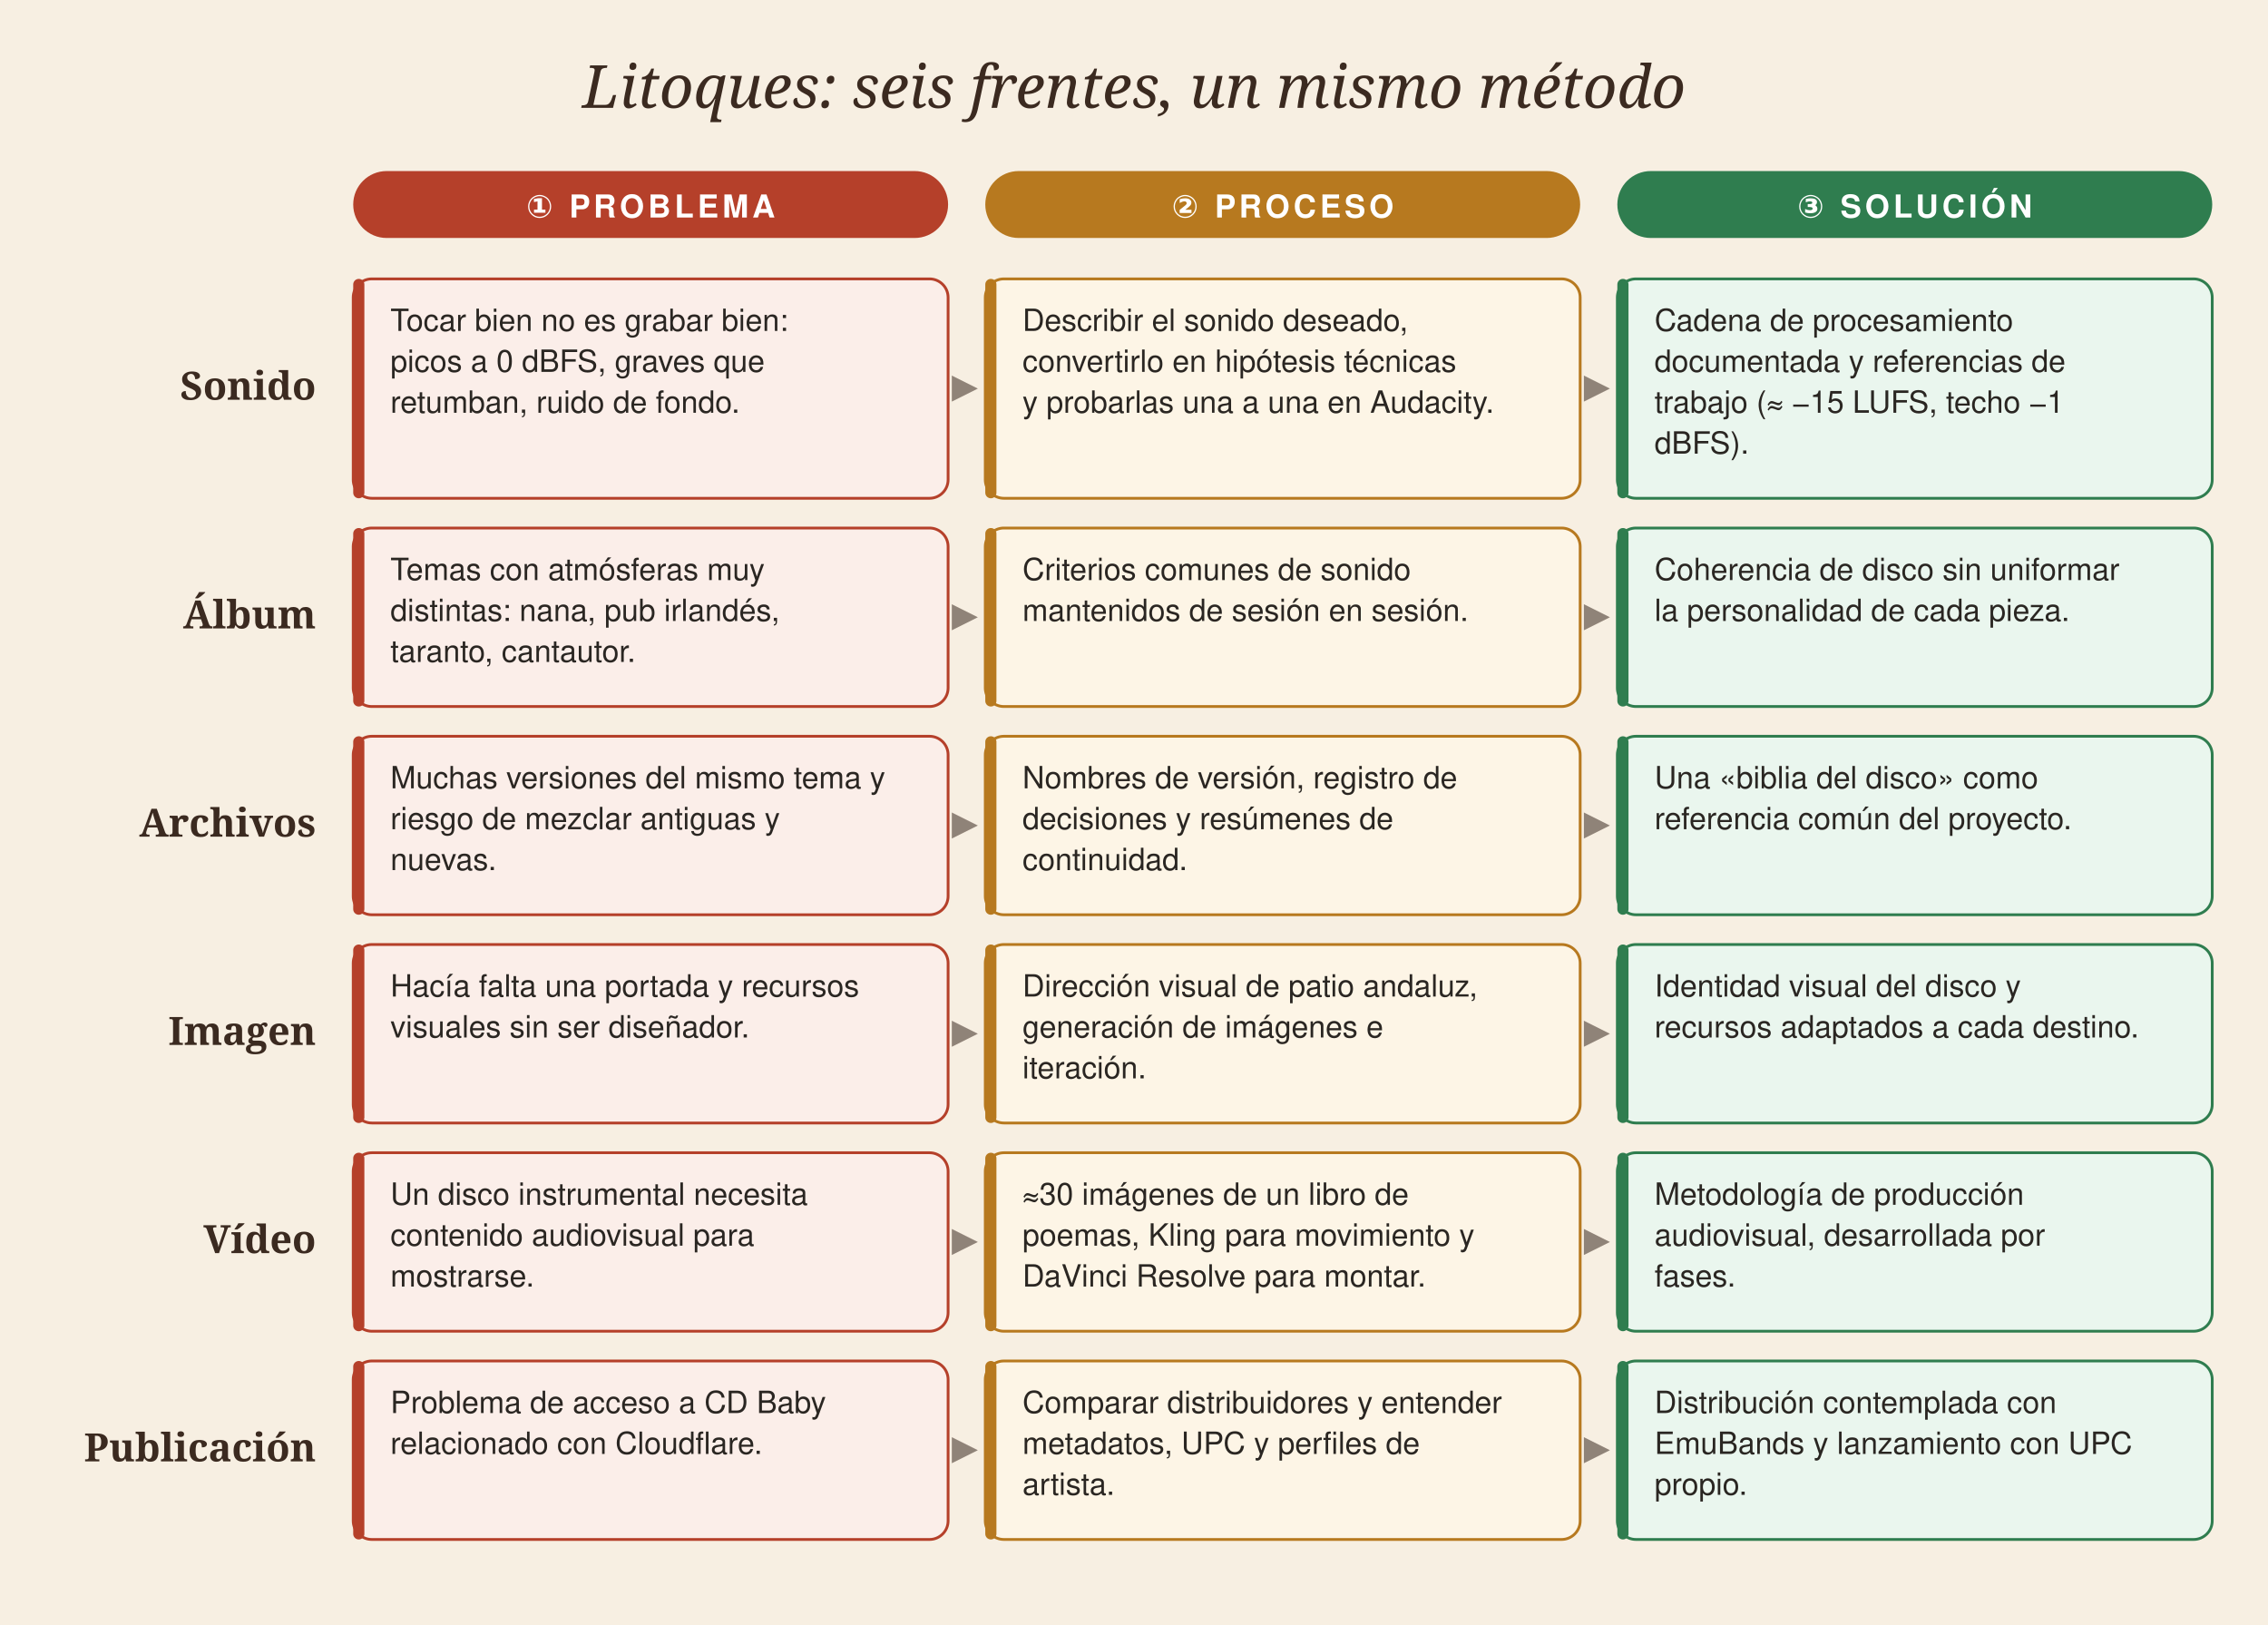
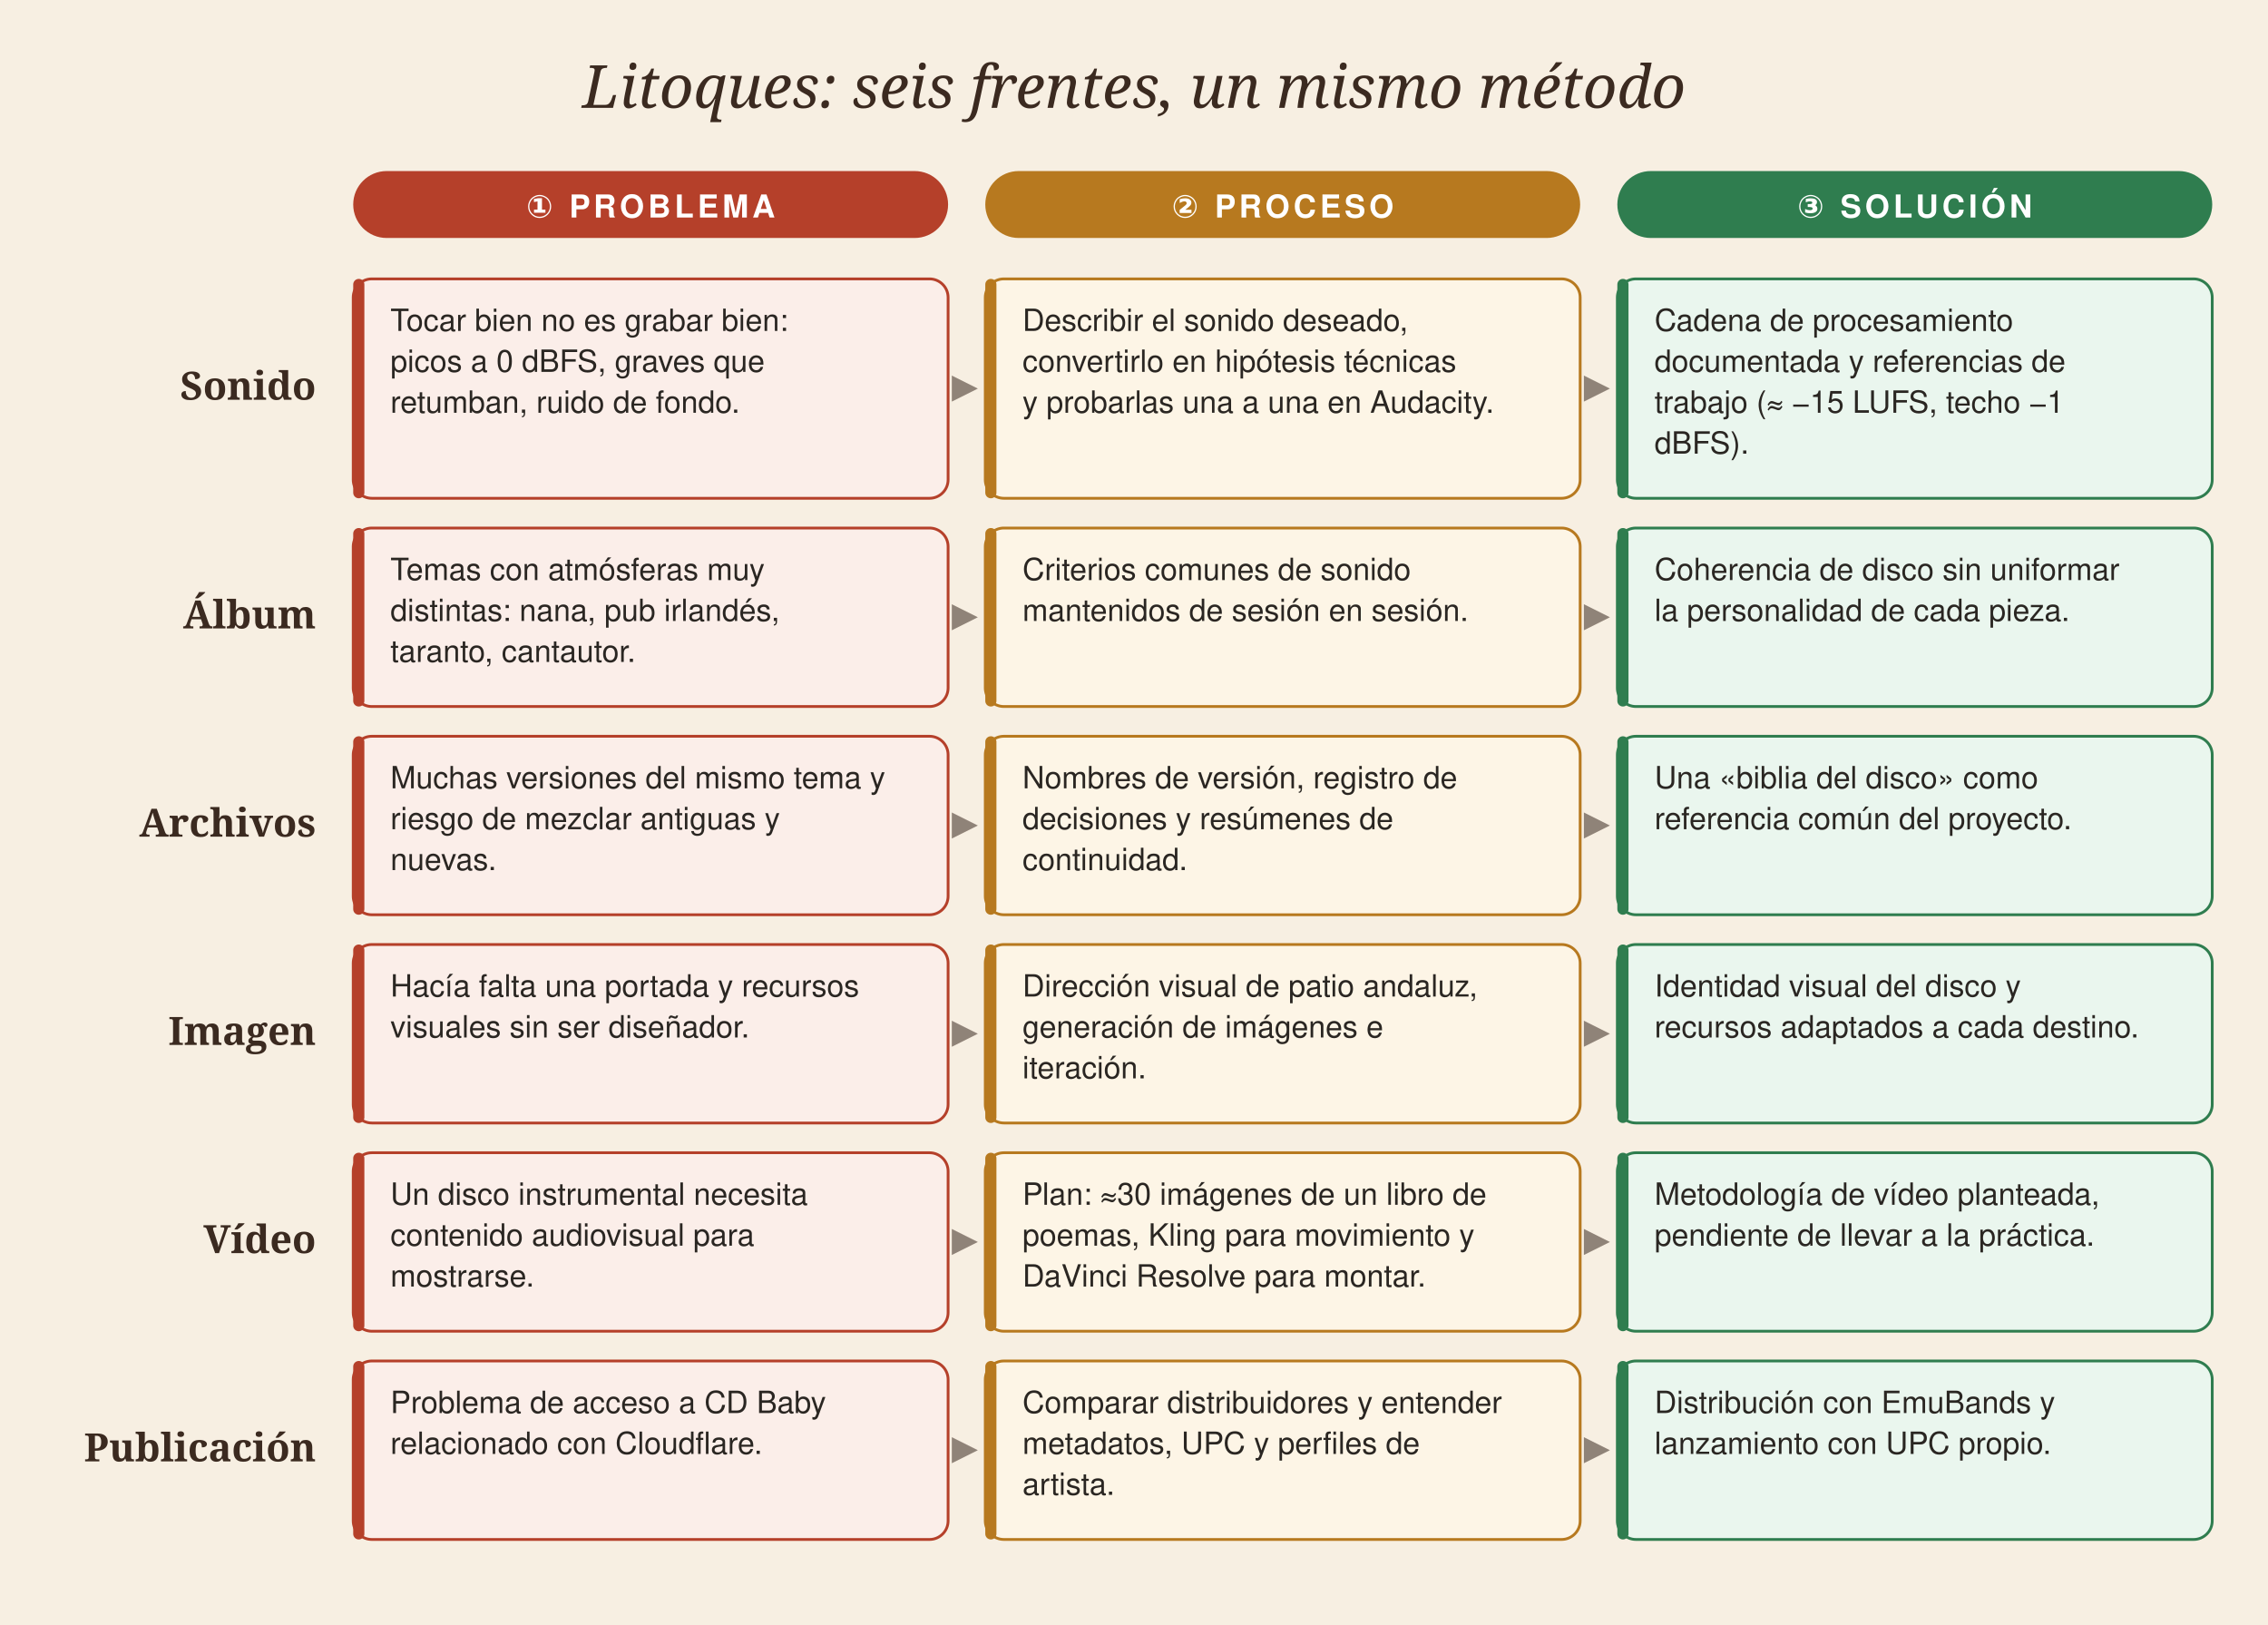
<svg xmlns="http://www.w3.org/2000/svg" viewBox="0 0 1220 874" width="1220" height="874">
  <rect width="1220" height="874" fill="#f7efe2" />
  <text x="610.0" y="58" text-anchor="middle" font-family="Georgia, serif" font-size="32" font-style="italic" fill="#3b2a20">Litoques: seis frentes, un mismo método</text>
  <rect x="190" y="92" width="320" height="36" rx="18" fill="#b5402a" />
  <text x="350.0" y="117" text-anchor="middle" font-family="Helvetica, Arial, sans-serif" font-size="17" font-weight="700" letter-spacing="2" fill="#fff">① PROBLEMA</text>
  <rect x="530" y="92" width="320" height="36" rx="18" fill="#b7791f" />
  <text x="690.0" y="117" text-anchor="middle" font-family="Helvetica, Arial, sans-serif" font-size="17" font-weight="700" letter-spacing="2" fill="#fff">② PROCESO</text>
  <rect x="870" y="92" width="320" height="36" rx="18" fill="#2f7d4f" />
  <text x="1030.0" y="117" text-anchor="middle" font-family="Helvetica, Arial, sans-serif" font-size="17" font-weight="700" letter-spacing="2" fill="#fff">③ SOLUCIÓN</text>
  <text x="170" y="215.0" text-anchor="end" font-family="Georgia, serif" font-size="21" font-weight="700" fill="#3b2a20">Sonido</text>
  <rect x="190" y="150" width="320" height="118" rx="10" fill="#fbeee9" stroke="#b5402a" stroke-width="1.5" />
  <rect x="190" y="150" width="6" height="118" rx="3" fill="#b5402a" />
  <text x="210" y="178" font-family="Helvetica, Arial, sans-serif" font-size="16.5" fill="#2a2622">Tocar bien no es grabar bien:</text>
  <text x="210" y="200" font-family="Helvetica, Arial, sans-serif" font-size="16.5" fill="#2a2622">picos a 0 dBFS, graves que</text>
  <text x="210" y="222" font-family="Helvetica, Arial, sans-serif" font-size="16.5" fill="#2a2622">retumban, ruido de fondo.</text>
  <path d="M512 202.0 l14 7 l-14 7 z" fill="#3b2a20" opacity="0.55" />
  <rect x="530" y="150" width="320" height="118" rx="10" fill="#fdf5e6" stroke="#b7791f" stroke-width="1.5" />
  <rect x="530" y="150" width="6" height="118" rx="3" fill="#b7791f" />
  <text x="550" y="178" font-family="Helvetica, Arial, sans-serif" font-size="16.5" fill="#2a2622">Describir el sonido deseado,</text>
  <text x="550" y="200" font-family="Helvetica, Arial, sans-serif" font-size="16.5" fill="#2a2622">convertirlo en hipótesis técnicas</text>
  <text x="550" y="222" font-family="Helvetica, Arial, sans-serif" font-size="16.5" fill="#2a2622">y probarlas una a una en Audacity.</text>
  <path d="M852 202.0 l14 7 l-14 7 z" fill="#3b2a20" opacity="0.55" />
  <rect x="870" y="150" width="320" height="118" rx="10" fill="#eaf6ee" stroke="#2f7d4f" stroke-width="1.5" />
  <rect x="870" y="150" width="6" height="118" rx="3" fill="#2f7d4f" />
  <text x="890" y="178" font-family="Helvetica, Arial, sans-serif" font-size="16.5" fill="#2a2622">Cadena de procesamiento</text>
  <text x="890" y="200" font-family="Helvetica, Arial, sans-serif" font-size="16.5" fill="#2a2622">documentada y referencias de</text>
  <text x="890" y="222" font-family="Helvetica, Arial, sans-serif" font-size="16.5" fill="#2a2622">trabajo (≈ −15 LUFS, techo −1</text>
  <text x="890" y="244" font-family="Helvetica, Arial, sans-serif" font-size="16.5" fill="#2a2622">dBFS).</text>
  <text x="170" y="338.0" text-anchor="end" font-family="Georgia, serif" font-size="21" font-weight="700" fill="#3b2a20">Álbum</text>
  <rect x="190" y="284" width="320" height="96" rx="10" fill="#fbeee9" stroke="#b5402a" stroke-width="1.5" />
  <rect x="190" y="284" width="6" height="96" rx="3" fill="#b5402a" />
  <text x="210" y="312" font-family="Helvetica, Arial, sans-serif" font-size="16.5" fill="#2a2622">Temas con atmósferas muy</text>
  <text x="210" y="334" font-family="Helvetica, Arial, sans-serif" font-size="16.5" fill="#2a2622">distintas: nana, pub irlandés,</text>
  <text x="210" y="356" font-family="Helvetica, Arial, sans-serif" font-size="16.5" fill="#2a2622">taranto, cantautor.</text>
  <path d="M512 325.0 l14 7 l-14 7 z" fill="#3b2a20" opacity="0.55" />
  <rect x="530" y="284" width="320" height="96" rx="10" fill="#fdf5e6" stroke="#b7791f" stroke-width="1.5" />
  <rect x="530" y="284" width="6" height="96" rx="3" fill="#b7791f" />
  <text x="550" y="312" font-family="Helvetica, Arial, sans-serif" font-size="16.5" fill="#2a2622">Criterios comunes de sonido</text>
  <text x="550" y="334" font-family="Helvetica, Arial, sans-serif" font-size="16.5" fill="#2a2622">mantenidos de sesión en sesión.</text>
  <path d="M852 325.0 l14 7 l-14 7 z" fill="#3b2a20" opacity="0.55" />
  <rect x="870" y="284" width="320" height="96" rx="10" fill="#eaf6ee" stroke="#2f7d4f" stroke-width="1.5" />
  <rect x="870" y="284" width="6" height="96" rx="3" fill="#2f7d4f" />
  <text x="890" y="312" font-family="Helvetica, Arial, sans-serif" font-size="16.5" fill="#2a2622">Coherencia de disco sin uniformar</text>
  <text x="890" y="334" font-family="Helvetica, Arial, sans-serif" font-size="16.5" fill="#2a2622">la personalidad de cada pieza.</text>
  <text x="170" y="450.0" text-anchor="end" font-family="Georgia, serif" font-size="21" font-weight="700" fill="#3b2a20">Archivos</text>
  <rect x="190" y="396" width="320" height="96" rx="10" fill="#fbeee9" stroke="#b5402a" stroke-width="1.5" />
  <rect x="190" y="396" width="6" height="96" rx="3" fill="#b5402a" />
  <text x="210" y="424" font-family="Helvetica, Arial, sans-serif" font-size="16.5" fill="#2a2622">Muchas versiones del mismo tema y</text>
  <text x="210" y="446" font-family="Helvetica, Arial, sans-serif" font-size="16.5" fill="#2a2622">riesgo de mezclar antiguas y</text>
  <text x="210" y="468" font-family="Helvetica, Arial, sans-serif" font-size="16.5" fill="#2a2622">nuevas.</text>
  <path d="M512 437.0 l14 7 l-14 7 z" fill="#3b2a20" opacity="0.55" />
  <rect x="530" y="396" width="320" height="96" rx="10" fill="#fdf5e6" stroke="#b7791f" stroke-width="1.5" />
  <rect x="530" y="396" width="6" height="96" rx="3" fill="#b7791f" />
  <text x="550" y="424" font-family="Helvetica, Arial, sans-serif" font-size="16.5" fill="#2a2622">Nombres de versión, registro de</text>
  <text x="550" y="446" font-family="Helvetica, Arial, sans-serif" font-size="16.5" fill="#2a2622">decisiones y resúmenes de</text>
  <text x="550" y="468" font-family="Helvetica, Arial, sans-serif" font-size="16.5" fill="#2a2622">continuidad.</text>
  <path d="M852 437.0 l14 7 l-14 7 z" fill="#3b2a20" opacity="0.55" />
  <rect x="870" y="396" width="320" height="96" rx="10" fill="#eaf6ee" stroke="#2f7d4f" stroke-width="1.5" />
  <rect x="870" y="396" width="6" height="96" rx="3" fill="#2f7d4f" />
  <text x="890" y="424" font-family="Helvetica, Arial, sans-serif" font-size="16.5" fill="#2a2622">Una «biblia del disco» como</text>
  <text x="890" y="446" font-family="Helvetica, Arial, sans-serif" font-size="16.5" fill="#2a2622">referencia común del proyecto.</text>
  <text x="170" y="562.0" text-anchor="end" font-family="Georgia, serif" font-size="21" font-weight="700" fill="#3b2a20">Imagen</text>
  <rect x="190" y="508" width="320" height="96" rx="10" fill="#fbeee9" stroke="#b5402a" stroke-width="1.5" />
  <rect x="190" y="508" width="6" height="96" rx="3" fill="#b5402a" />
  <text x="210" y="536" font-family="Helvetica, Arial, sans-serif" font-size="16.5" fill="#2a2622">Hacía falta una portada y recursos</text>
  <text x="210" y="558" font-family="Helvetica, Arial, sans-serif" font-size="16.5" fill="#2a2622">visuales sin ser diseñador.</text>
  <path d="M512 549.0 l14 7 l-14 7 z" fill="#3b2a20" opacity="0.55" />
  <rect x="530" y="508" width="320" height="96" rx="10" fill="#fdf5e6" stroke="#b7791f" stroke-width="1.5" />
  <rect x="530" y="508" width="6" height="96" rx="3" fill="#b7791f" />
  <text x="550" y="536" font-family="Helvetica, Arial, sans-serif" font-size="16.5" fill="#2a2622">Dirección visual de patio andaluz,</text>
  <text x="550" y="558" font-family="Helvetica, Arial, sans-serif" font-size="16.5" fill="#2a2622">generación de imágenes e</text>
  <text x="550" y="580" font-family="Helvetica, Arial, sans-serif" font-size="16.5" fill="#2a2622">iteración.</text>
  <path d="M852 549.0 l14 7 l-14 7 z" fill="#3b2a20" opacity="0.55" />
  <rect x="870" y="508" width="320" height="96" rx="10" fill="#eaf6ee" stroke="#2f7d4f" stroke-width="1.5" />
  <rect x="870" y="508" width="6" height="96" rx="3" fill="#2f7d4f" />
  <text x="890" y="536" font-family="Helvetica, Arial, sans-serif" font-size="16.5" fill="#2a2622">Identidad visual del disco y</text>
  <text x="890" y="558" font-family="Helvetica, Arial, sans-serif" font-size="16.5" fill="#2a2622">recursos adaptados a cada destino.</text>
  <text x="170" y="674.0" text-anchor="end" font-family="Georgia, serif" font-size="21" font-weight="700" fill="#3b2a20">Vídeo</text>
  <rect x="190" y="620" width="320" height="96" rx="10" fill="#fbeee9" stroke="#b5402a" stroke-width="1.5" />
  <rect x="190" y="620" width="6" height="96" rx="3" fill="#b5402a" />
  <text x="210" y="648" font-family="Helvetica, Arial, sans-serif" font-size="16.5" fill="#2a2622">Un disco instrumental necesita</text>
  <text x="210" y="670" font-family="Helvetica, Arial, sans-serif" font-size="16.5" fill="#2a2622">contenido audiovisual para</text>
  <text x="210" y="692" font-family="Helvetica, Arial, sans-serif" font-size="16.5" fill="#2a2622">mostrarse.</text>
  <path d="M512 661.0 l14 7 l-14 7 z" fill="#3b2a20" opacity="0.55" />
  <rect x="530" y="620" width="320" height="96" rx="10" fill="#fdf5e6" stroke="#b7791f" stroke-width="1.5" />
  <rect x="530" y="620" width="6" height="96" rx="3" fill="#b7791f" />
-   <text x="550" y="648" font-family="Helvetica, Arial, sans-serif" font-size="16.5" fill="#2a2622">≈30 imágenes de un libro de</text>
+   <text x="550" y="648" font-family="Helvetica, Arial, sans-serif" font-size="16.5" fill="#2a2622">Plan: ≈30 imágenes de un libro de</text>
  <text x="550" y="670" font-family="Helvetica, Arial, sans-serif" font-size="16.5" fill="#2a2622">poemas, Kling para movimiento y</text>
  <text x="550" y="692" font-family="Helvetica, Arial, sans-serif" font-size="16.5" fill="#2a2622">DaVinci Resolve para montar.</text>
  <path d="M852 661.0 l14 7 l-14 7 z" fill="#3b2a20" opacity="0.55" />
  <rect x="870" y="620" width="320" height="96" rx="10" fill="#eaf6ee" stroke="#2f7d4f" stroke-width="1.5" />
  <rect x="870" y="620" width="6" height="96" rx="3" fill="#2f7d4f" />
-   <text x="890" y="648" font-family="Helvetica, Arial, sans-serif" font-size="16.5" fill="#2a2622">Metodología de producción</text>
-   <text x="890" y="670" font-family="Helvetica, Arial, sans-serif" font-size="16.5" fill="#2a2622">audiovisual, desarrollada por</text>
-   <text x="890" y="692" font-family="Helvetica, Arial, sans-serif" font-size="16.5" fill="#2a2622">fases.</text>
+   <text x="890" y="648" font-family="Helvetica, Arial, sans-serif" font-size="16.5" fill="#2a2622">Metodología de vídeo planteada,</text>
+   <text x="890" y="670" font-family="Helvetica, Arial, sans-serif" font-size="16.5" fill="#2a2622">pendiente de llevar a la práctica.</text>
  <text x="170" y="786.0" text-anchor="end" font-family="Georgia, serif" font-size="21" font-weight="700" fill="#3b2a20">Publicación</text>
  <rect x="190" y="732" width="320" height="96" rx="10" fill="#fbeee9" stroke="#b5402a" stroke-width="1.5" />
  <rect x="190" y="732" width="6" height="96" rx="3" fill="#b5402a" />
  <text x="210" y="760" font-family="Helvetica, Arial, sans-serif" font-size="16.5" fill="#2a2622">Problema de acceso a CD Baby</text>
  <text x="210" y="782" font-family="Helvetica, Arial, sans-serif" font-size="16.5" fill="#2a2622">relacionado con Cloudflare.</text>
  <path d="M512 773.0 l14 7 l-14 7 z" fill="#3b2a20" opacity="0.55" />
  <rect x="530" y="732" width="320" height="96" rx="10" fill="#fdf5e6" stroke="#b7791f" stroke-width="1.5" />
  <rect x="530" y="732" width="6" height="96" rx="3" fill="#b7791f" />
  <text x="550" y="760" font-family="Helvetica, Arial, sans-serif" font-size="16.5" fill="#2a2622">Comparar distribuidores y entender</text>
  <text x="550" y="782" font-family="Helvetica, Arial, sans-serif" font-size="16.5" fill="#2a2622">metadatos, UPC y perfiles de</text>
  <text x="550" y="804" font-family="Helvetica, Arial, sans-serif" font-size="16.5" fill="#2a2622">artista.</text>
  <path d="M852 773.0 l14 7 l-14 7 z" fill="#3b2a20" opacity="0.55" />
  <rect x="870" y="732" width="320" height="96" rx="10" fill="#eaf6ee" stroke="#2f7d4f" stroke-width="1.5" />
  <rect x="870" y="732" width="6" height="96" rx="3" fill="#2f7d4f" />
-   <text x="890" y="760" font-family="Helvetica, Arial, sans-serif" font-size="16.5" fill="#2a2622">Distribución contemplada con</text>
-   <text x="890" y="782" font-family="Helvetica, Arial, sans-serif" font-size="16.5" fill="#2a2622">EmuBands y lanzamiento con UPC</text>
-   <text x="890" y="804" font-family="Helvetica, Arial, sans-serif" font-size="16.5" fill="#2a2622">propio.</text>
+   <text x="890" y="760" font-family="Helvetica, Arial, sans-serif" font-size="16.5" fill="#2a2622">Distribución con EmuBands y</text>
+   <text x="890" y="782" font-family="Helvetica, Arial, sans-serif" font-size="16.5" fill="#2a2622">lanzamiento con UPC propio.</text>
</svg>
